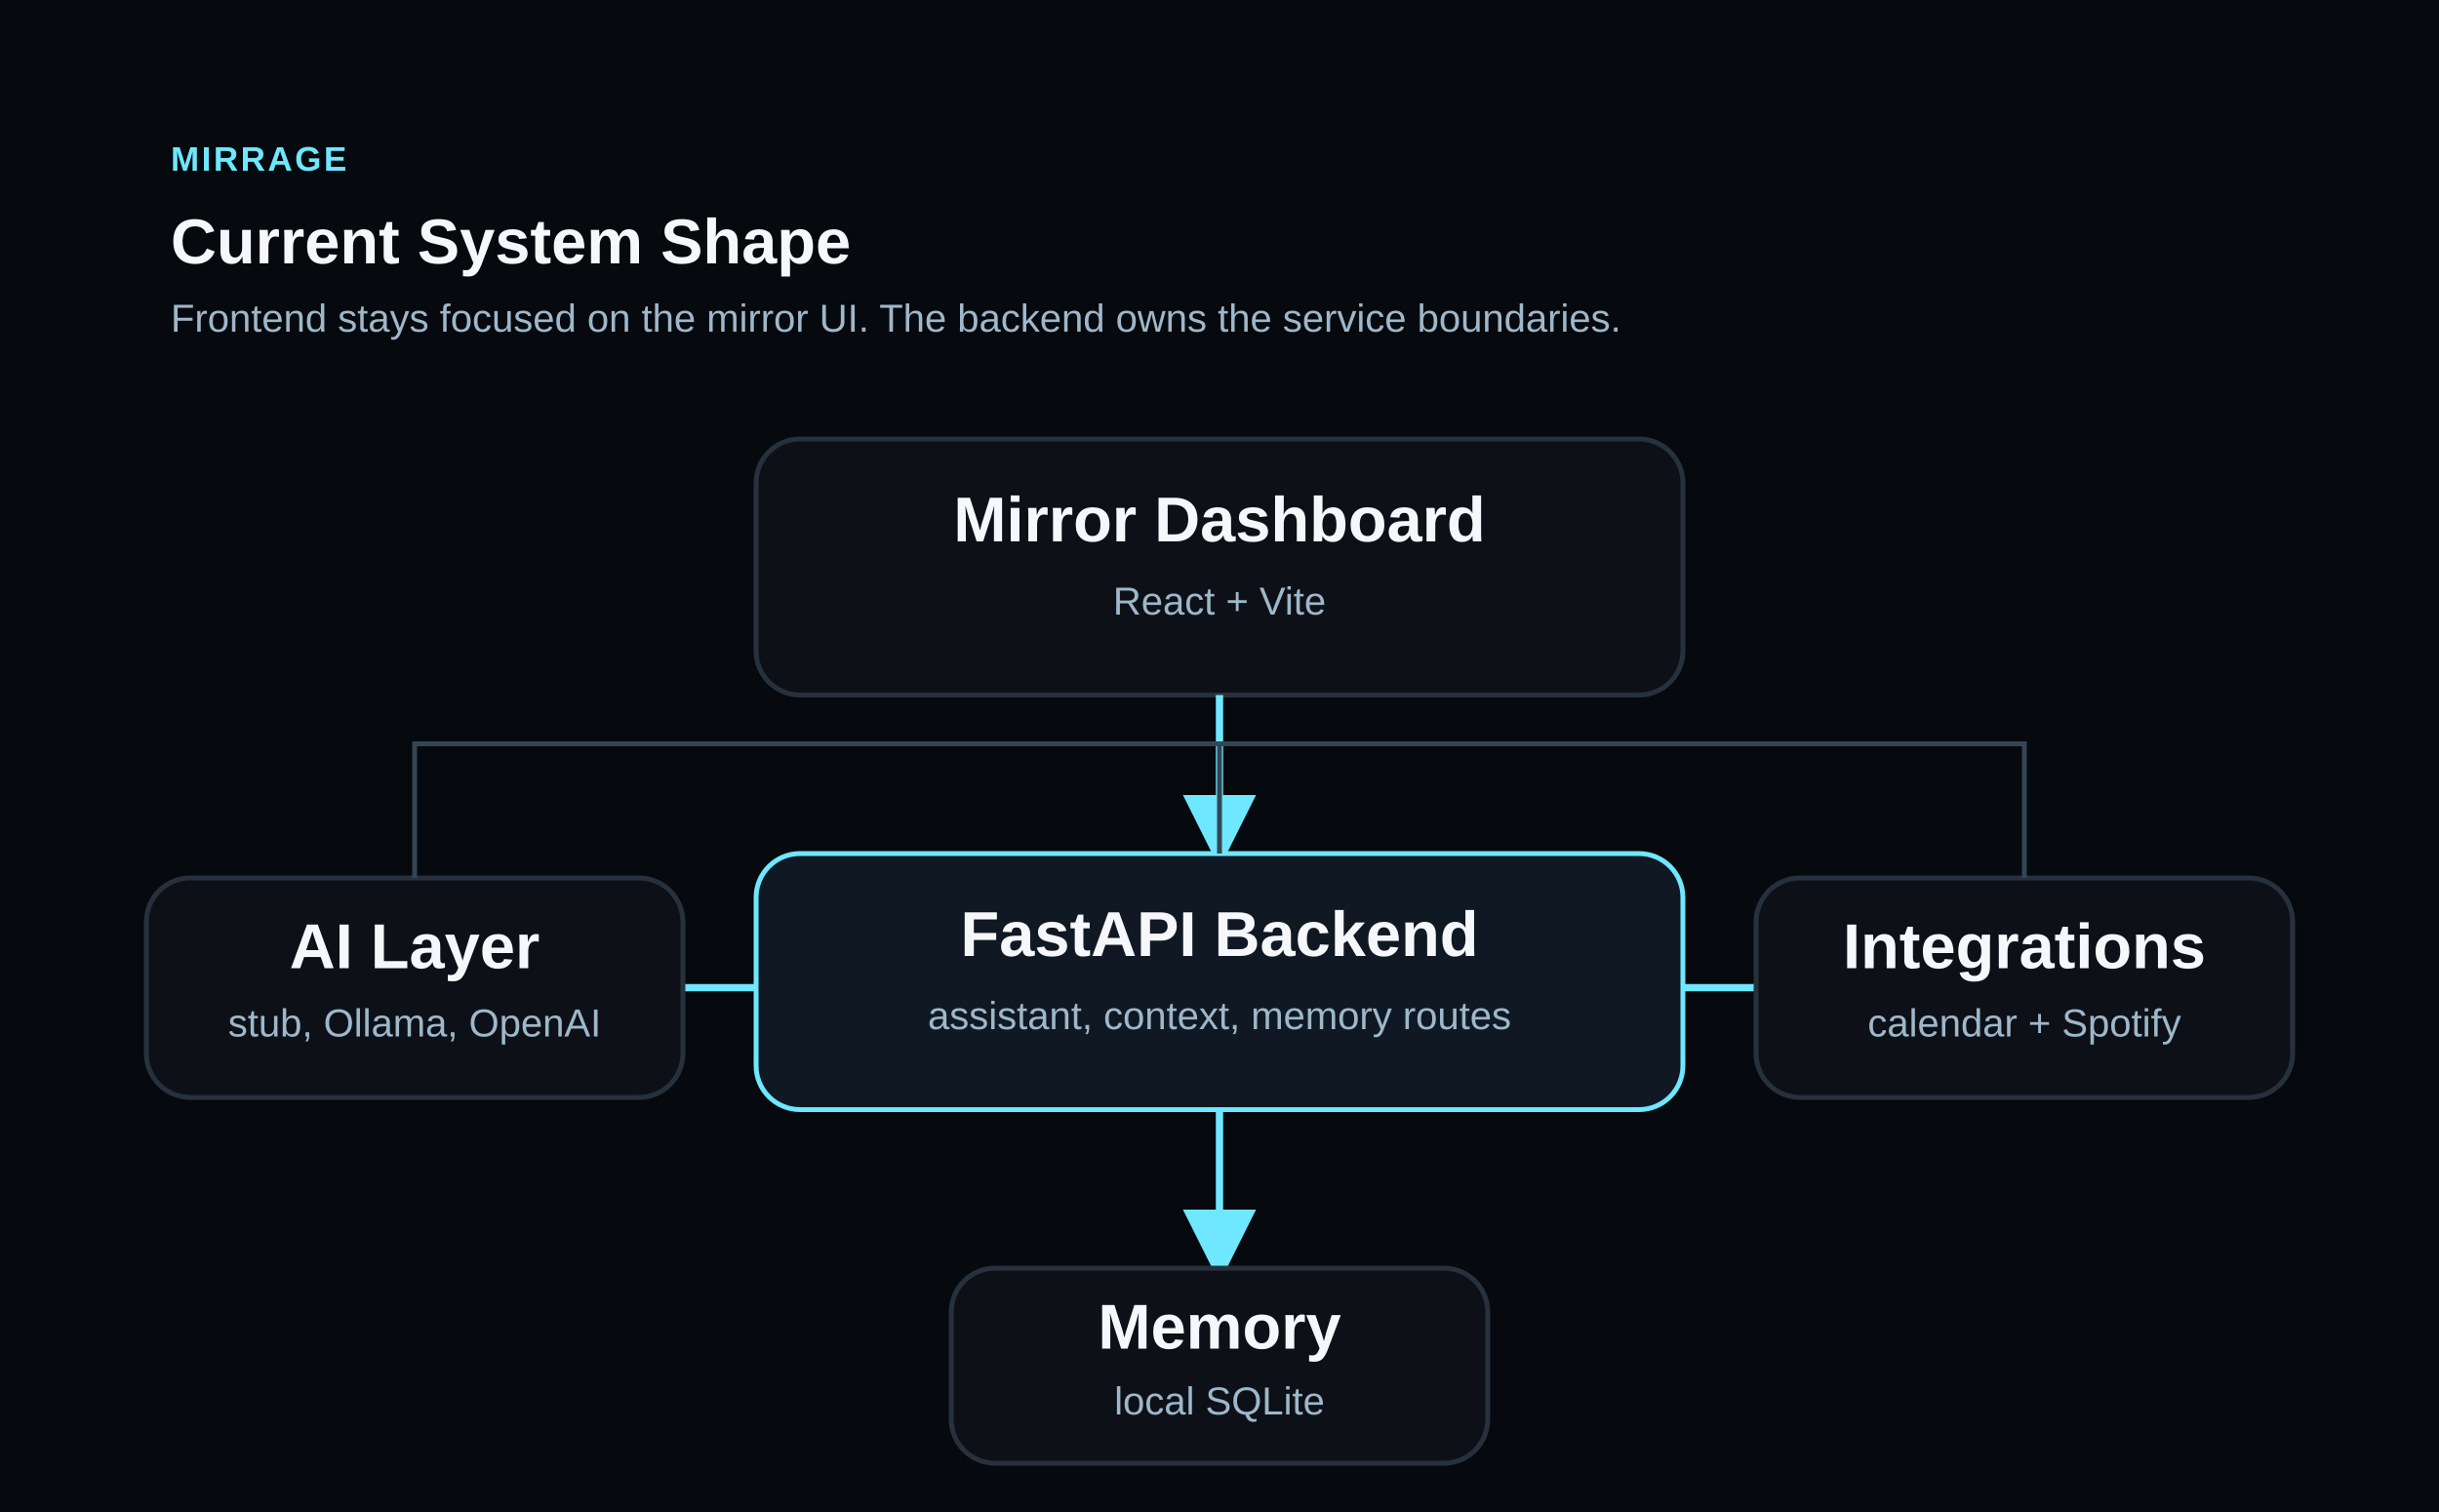
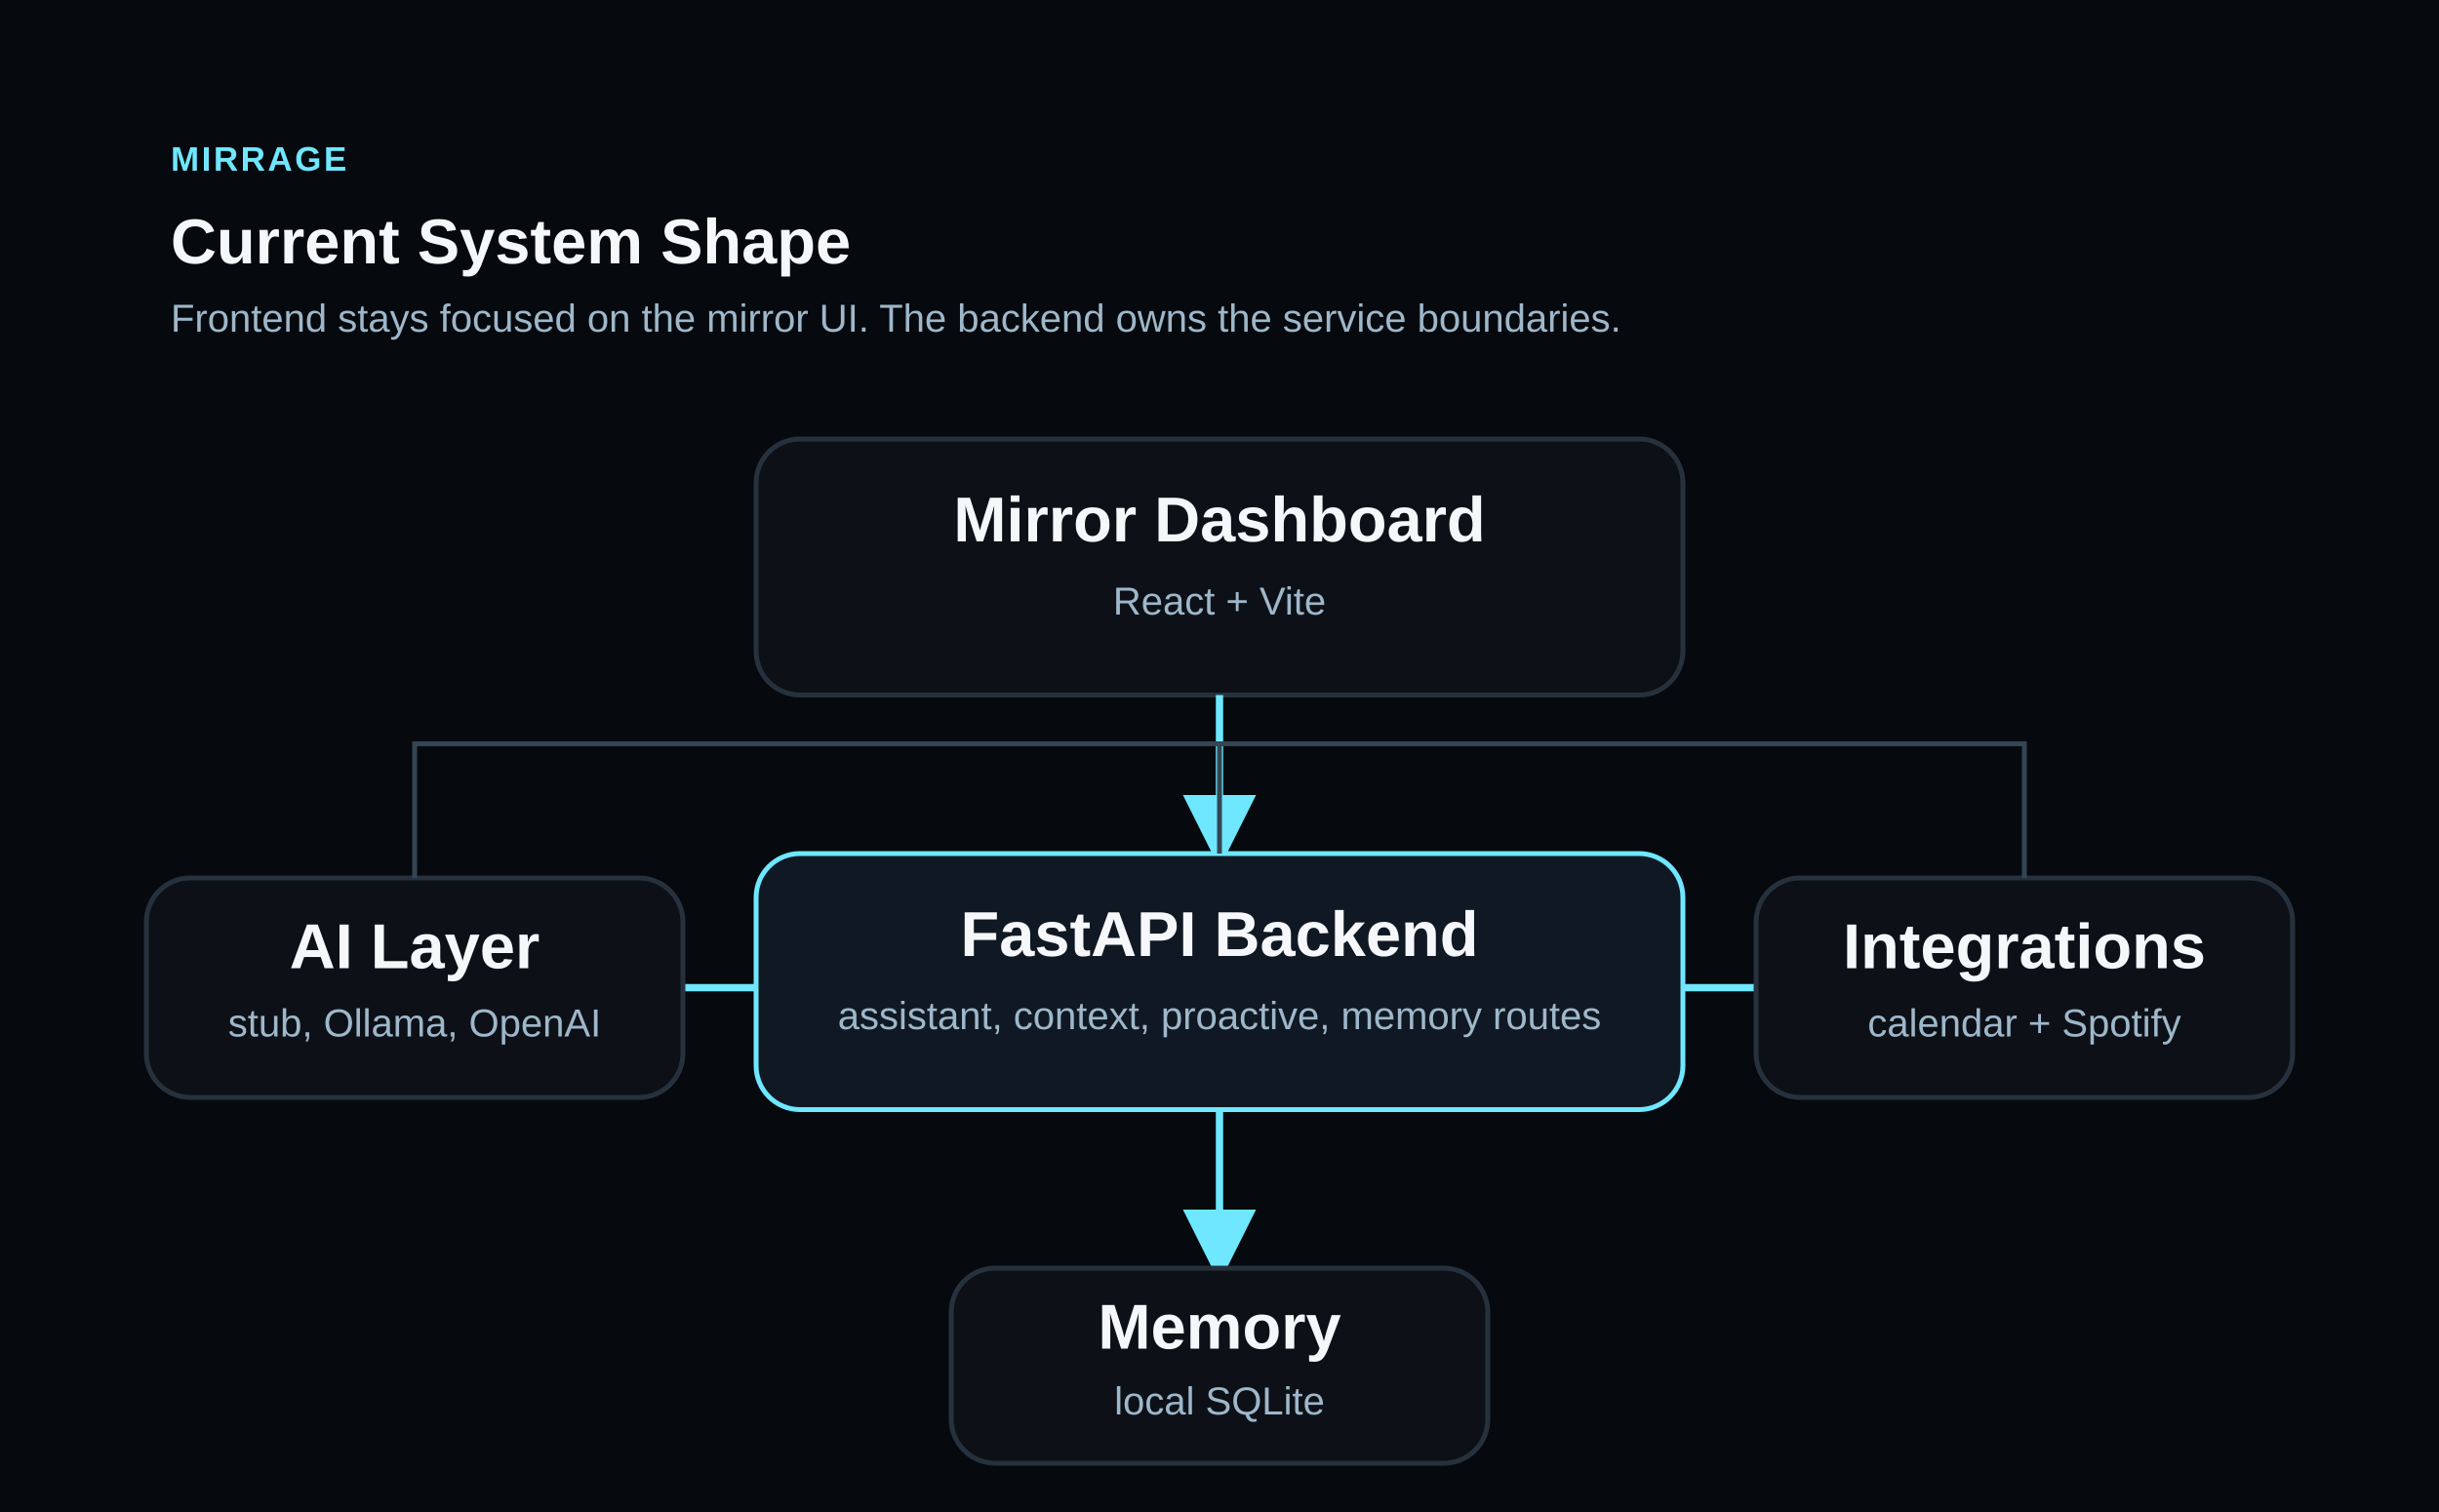
<svg xmlns="http://www.w3.org/2000/svg" width="1000" height="620" viewBox="0 0 1000 620" role="img" aria-labelledby="title desc">
  <defs>
    <marker id="arrow" markerWidth="10" markerHeight="10" refX="8" refY="5" orient="auto">
      <path d="M 0 0 L 10 5 L 0 10 z" fill="#6ee7ff" />
    </marker>
    <style>
      .bg { fill: #06090d; }
      .panel { fill: #0d1117; stroke: #27313d; stroke-width: 2; rx: 18; }
      .core { fill: #101923; stroke: #6ee7ff; stroke-width: 2; rx: 18; }
      .label { fill: #f5f7fb; font: 700 26px Arial, sans-serif; }
      .small { fill: #9eb7ca; font: 500 16px Arial, sans-serif; }
      .tag { fill: #6ee7ff; font: 700 14px Arial, sans-serif; letter-spacing: 1px; }
      .line { stroke: #6ee7ff; stroke-width: 3; fill: none; marker-end: url(#arrow); }
      .muted-line { stroke: #344554; stroke-width: 2; fill: none; }
    </style>
  </defs>
  <rect class="bg" width="1000" height="620" />
  <text x="70" y="70" class="tag">MIRRAGE</text>
  <text x="70" y="108" class="label">Current System Shape</text>
  <text x="70" y="136" class="small">Frontend stays focused on the mirror UI. The backend owns the service boundaries.</text>
  <rect x="310" y="180" width="380" height="105" class="panel" />
  <text x="500" y="222" text-anchor="middle" class="label">Mirror Dashboard</text>
  <text x="500" y="252" text-anchor="middle" class="small">React + Vite</text>
  <path d="M 500 285 L 500 350" class="line" />
  <rect x="310" y="350" width="380" height="105" class="core" />
  <text x="500" y="392" text-anchor="middle" class="label">FastAPI Backend</text>
-   <text x="500" y="422" text-anchor="middle" class="small">assistant, context, memory routes</text>
+   <text x="500" y="422" text-anchor="middle" class="small">assistant, context, proactive, memory routes</text>
  <path d="M 310 405 L 185 405" class="line" />
  <path d="M 500 455 L 500 520" class="line" />
  <path d="M 690 405 L 815 405" class="line" />
  <rect x="60" y="360" width="220" height="90" class="panel" />
  <text x="170" y="397" text-anchor="middle" class="label">AI Layer</text>
  <text x="170" y="425" text-anchor="middle" class="small">stub, Ollama, OpenAI</text>
  <rect x="390" y="520" width="220" height="80" class="panel" />
  <text x="500" y="553" text-anchor="middle" class="label">Memory</text>
  <text x="500" y="580" text-anchor="middle" class="small">local SQLite</text>
  <rect x="720" y="360" width="220" height="90" class="panel" />
  <text x="830" y="397" text-anchor="middle" class="label">Integrations</text>
  <text x="830" y="425" text-anchor="middle" class="small">calendar + Spotify</text>
  <path d="M 170 360 L 170 305 L 500 305 L 500 350" class="muted-line" />
  <path d="M 830 360 L 830 305 L 500 305" class="muted-line" />
</svg>
